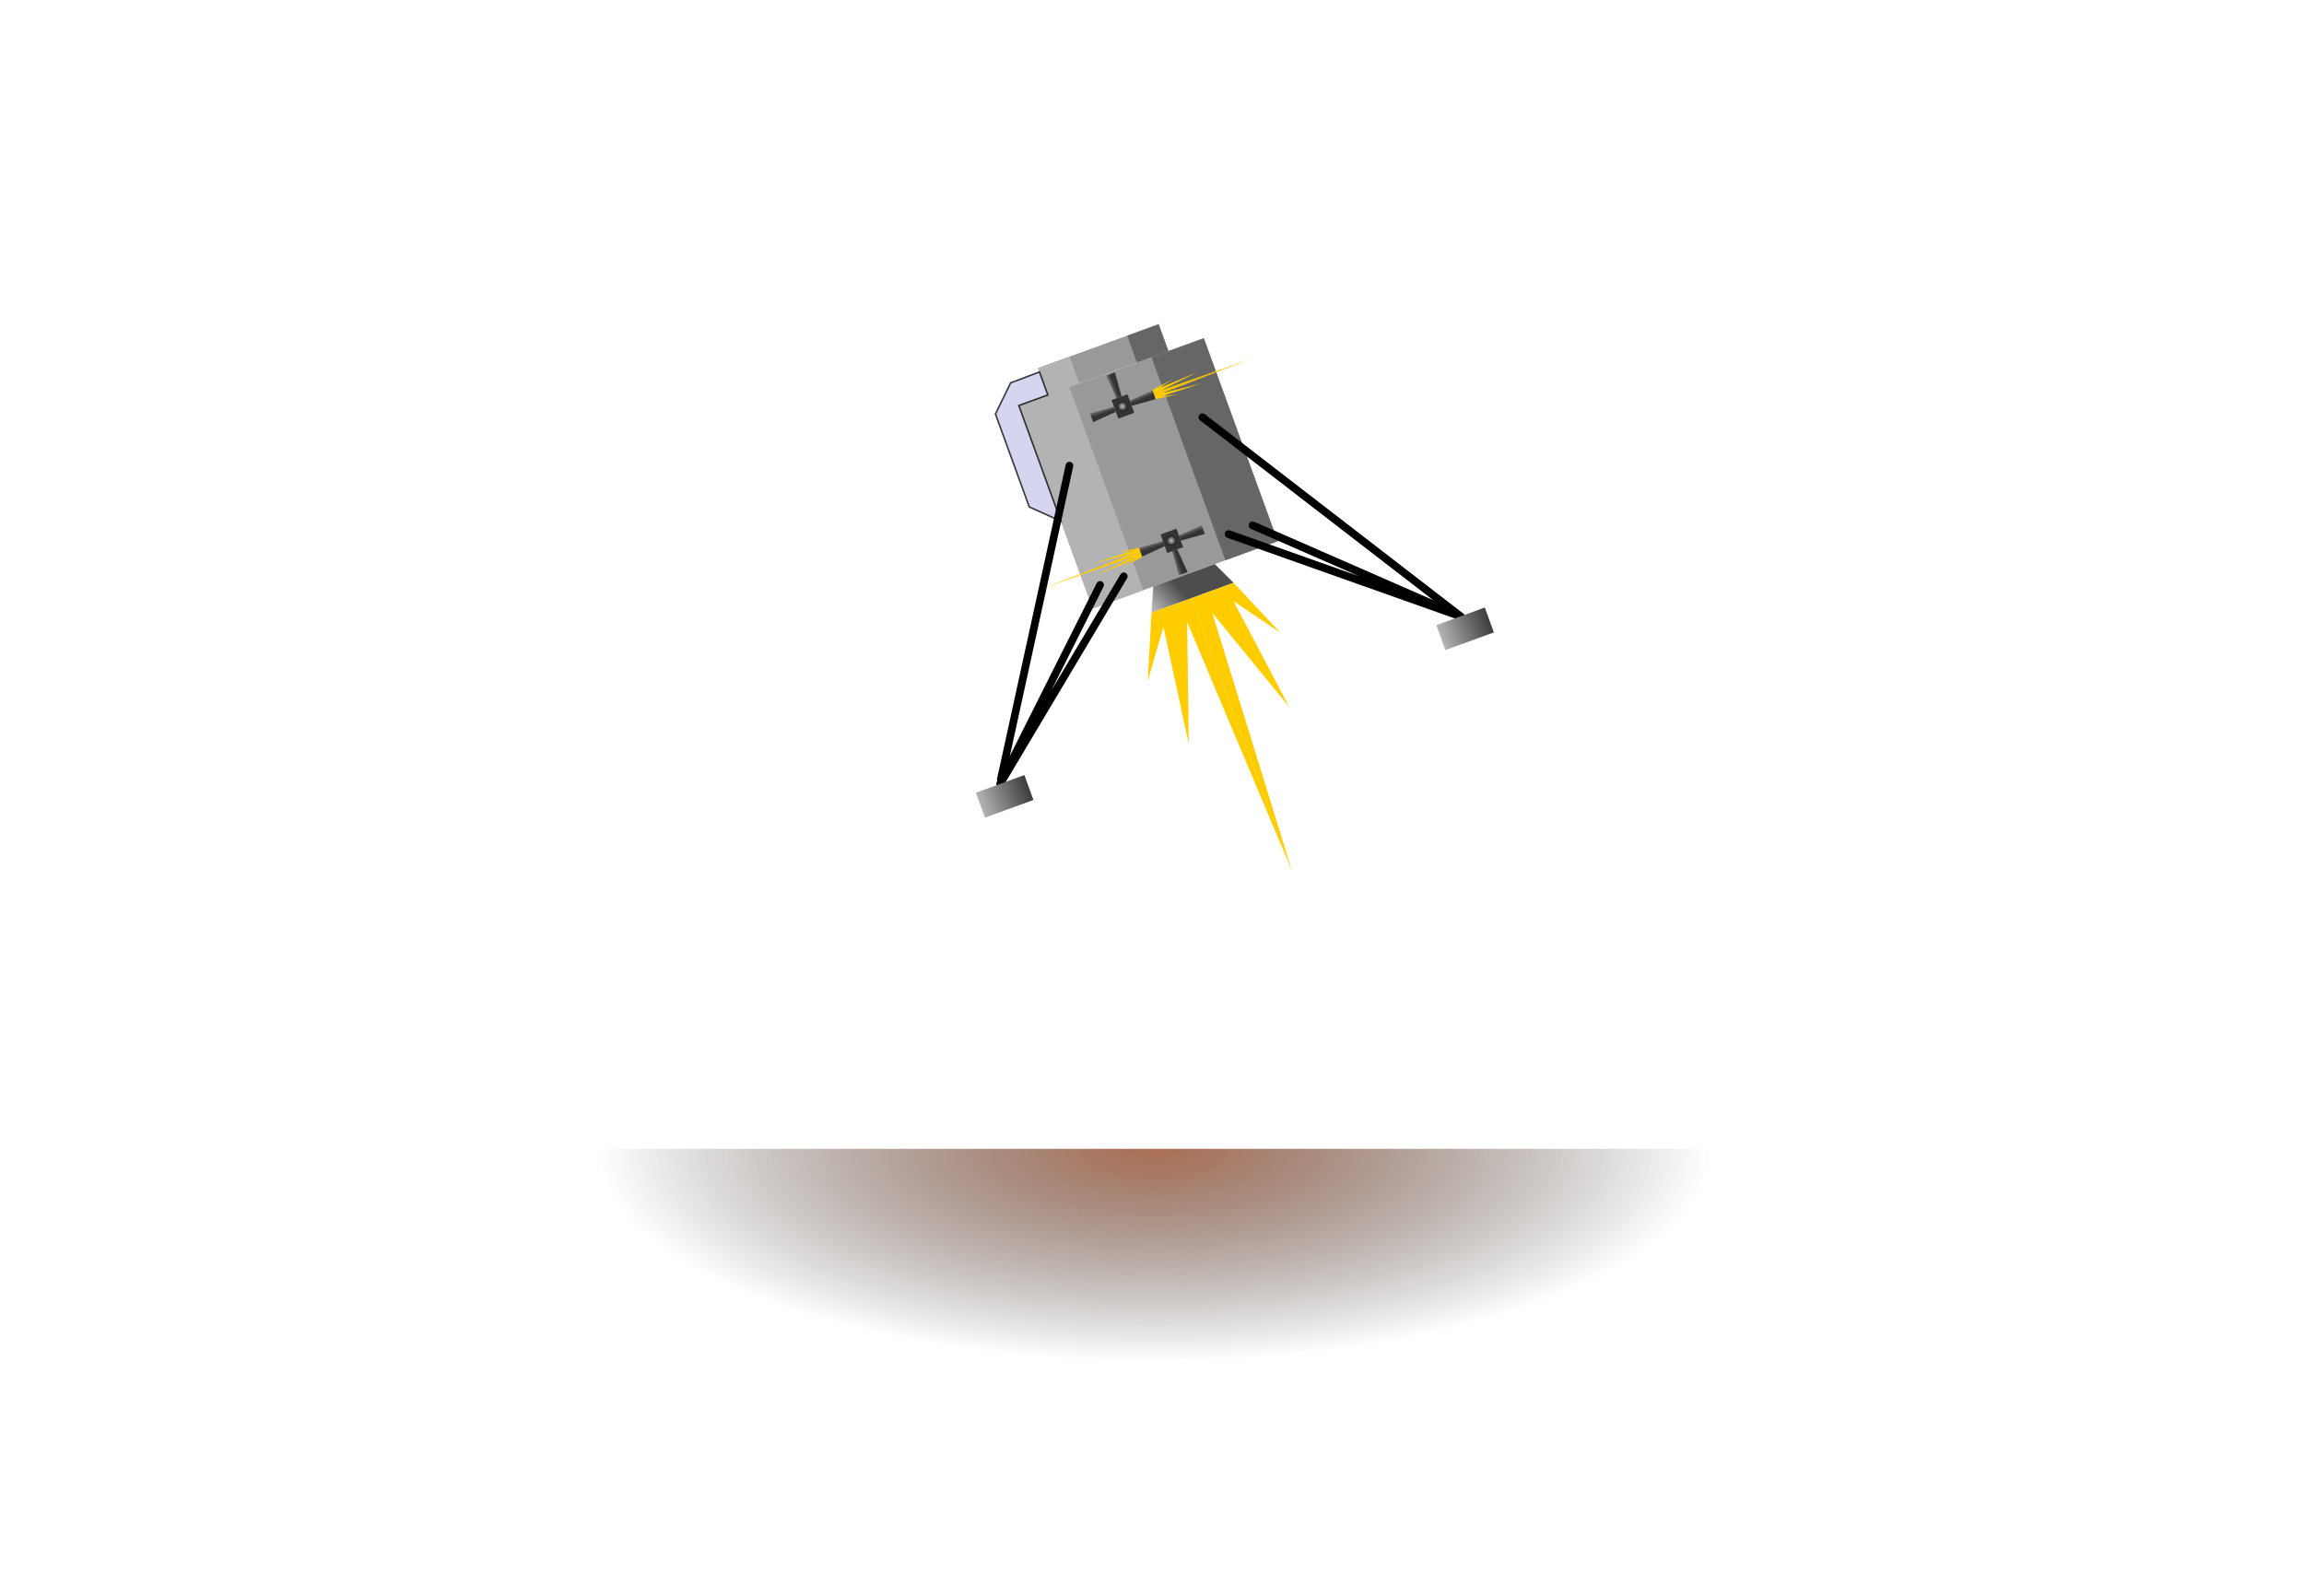
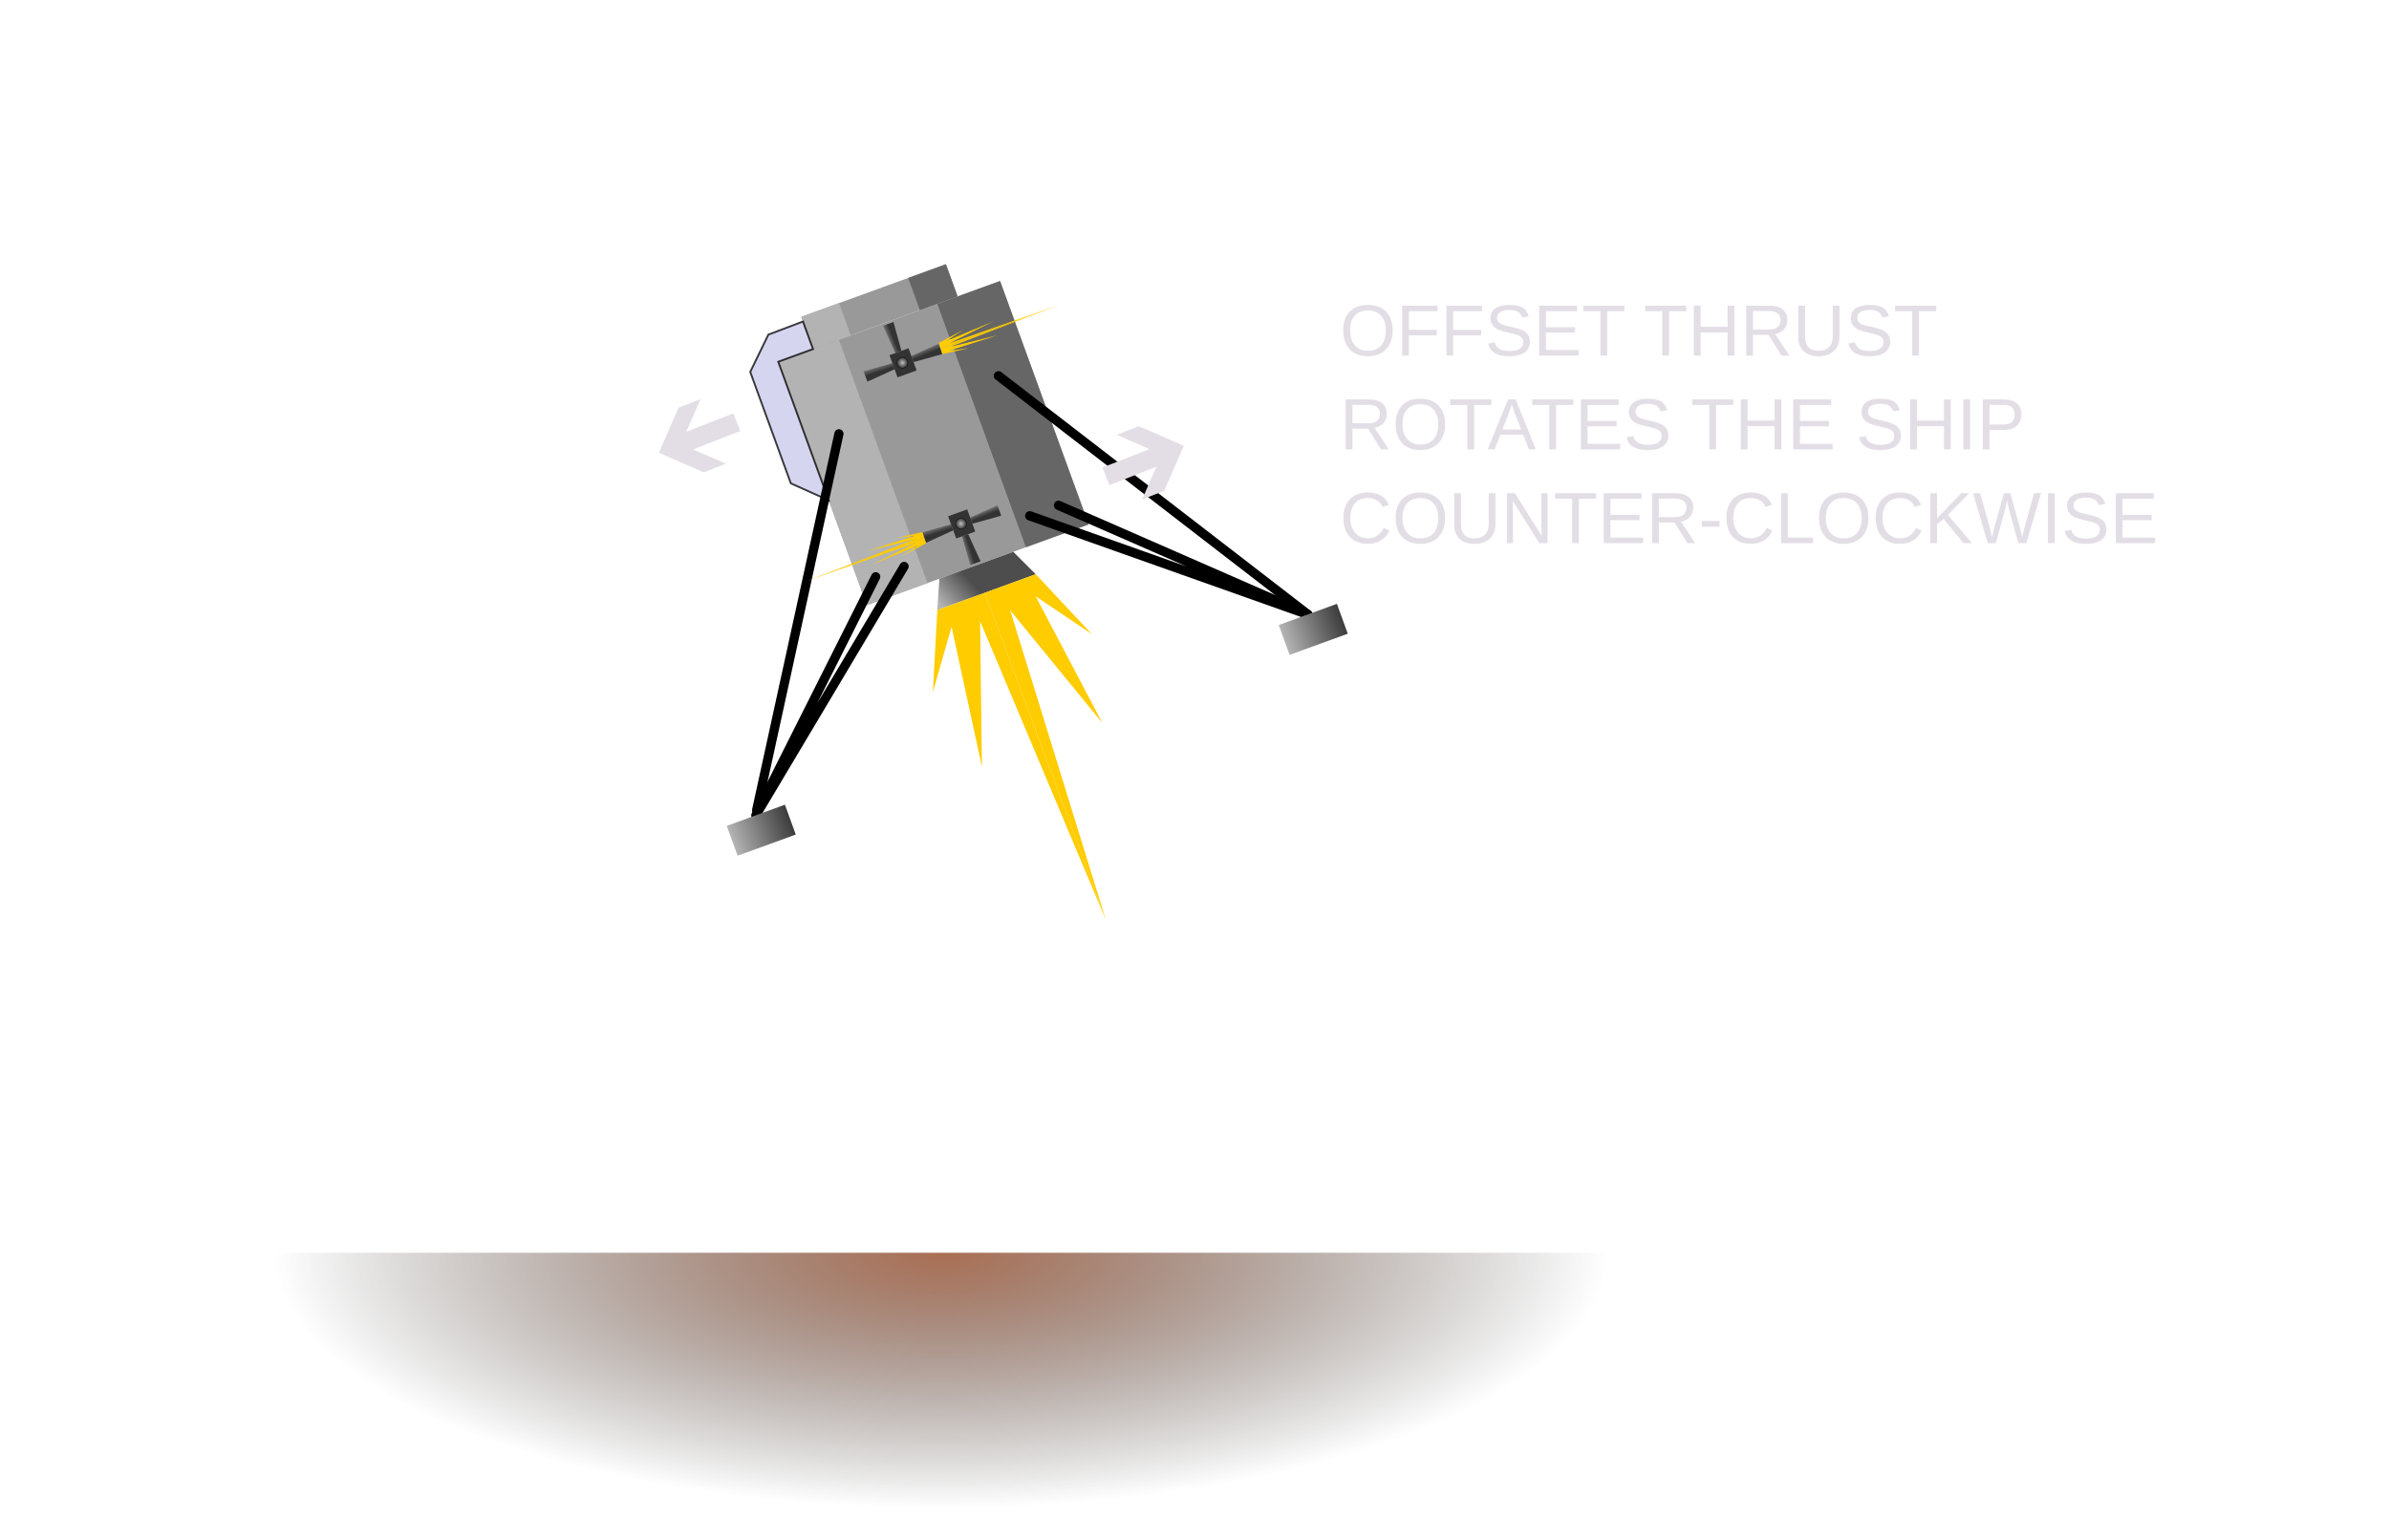
- <svg xmlns="http://www.w3.org/2000/svg" xmlns:xlink="http://www.w3.org/1999/xlink" width="7.401in" height="5.125in" viewBox="0 0 710.501 492" version="1.1" id="svg1" xml:space="preserve">
+ <svg xmlns="http://www.w3.org/2000/svg" xmlns:xlink="http://www.w3.org/1999/xlink" width="6.401in" height="4.125in" viewBox="0 0 614.496 396" version="1.1" id="svg1" xml:space="preserve">
  <defs id="defs1">
    <rect x="400.935" y="47.828" width="197.02" height="153.789" id="rect42" />
    <linearGradient id="linearGradient39">
      <stop style="stop-color:#c0bfc1;stop-opacity:1;" offset="0" id="stop40" />
      <stop style="stop-color:#333333;stop-opacity:1;" offset="1" id="stop39" />
    </linearGradient>
    <linearGradient id="linearGradient32">
      <stop style="stop-color:#333333;stop-opacity:1;" offset="0" id="stop32" />
      <stop style="stop-color:#333333;stop-opacity:0;" offset="1" id="stop33" />
    </linearGradient>
    <linearGradient id="linearGradient30">
      <stop style="stop-color:#aa6f54;stop-opacity:1;" offset="0" id="stop30" />
      <stop style="stop-color:#333333;stop-opacity:0;" offset="1" id="stop31" />
    </linearGradient>
    <linearGradient id="linearGradient28">
      <stop style="stop-color:#b4b4b4;stop-opacity:1;" offset="0" id="stop29" />
      <stop style="stop-color:#4d4d4d;stop-opacity:1;" offset="1" id="stop28" />
    </linearGradient>
    <linearGradient id="linearGradient25">
      <stop style="stop-color:#3c3c3c;stop-opacity:1;" offset="0" id="stop25" />
      <stop style="stop-color:#b4b4b4;stop-opacity:1;" offset="1" id="stop26" />
    </linearGradient>
-     <linearGradient xlink:href="#linearGradient25" id="linearGradient26" x1="242.663" y1="317.822" x2="210.811" y2="317.822" gradientUnits="userSpaceOnUse" gradientTransform="matrix(0.5,0,0,0.5,77.13107,253.3334)" />
-     <linearGradient xlink:href="#linearGradient25" id="linearGradient27" gradientUnits="userSpaceOnUse" x1="242.663" y1="317.822" x2="210.811" y2="317.822" gradientTransform="matrix(0.5,0,0,0.5,228.227,253.3334)" />
-     <linearGradient xlink:href="#linearGradient28" id="linearGradient29" x1="350.607" y1="234.94" x2="369.34" y2="227.546" gradientUnits="userSpaceOnUse" gradientTransform="matrix(0.4698463,-0.1710101,0.1710101,0.4698463,159.1246,211.6751)" />
-     <radialGradient xlink:href="#linearGradient30" id="radialGradient31" cx="365.45" cy="-3.947" fx="365.45" fy="-3.947" r="355.251" gradientTransform="matrix(-0.4828378,0,0,-0.1849204,542.6888,430.2147)" gradientUnits="userSpaceOnUse" />
-     <linearGradient xlink:href="#linearGradient32" id="linearGradient33" x1="390.741" y1="221.683" x2="390.584" y2="217.214" gradientUnits="userSpaceOnUse" gradientTransform="matrix(0.4698463,-0.1710101,0.1710101,0.4698463,140.8077,162.4993)" />
-     <linearGradient xlink:href="#linearGradient32" id="linearGradient34" gradientUnits="userSpaceOnUse" x1="390.741" y1="221.683" x2="390.584" y2="217.214" gradientTransform="matrix(-0.4698463,0.1710101,0.1710101,0.4698463,496.3433,33.17055)" />
-     <linearGradient xlink:href="#linearGradient32" id="linearGradient35" gradientUnits="userSpaceOnUse" x1="390.741" y1="221.683" x2="390.584" y2="217.214" gradientTransform="matrix(-0.1710101,-0.4698463,0.4698463,-0.1710101,316.7895,417.2659)" />
-     <linearGradient xlink:href="#linearGradient32" id="linearGradient36" gradientUnits="userSpaceOnUse" x1="390.741" y1="221.683" x2="390.584" y2="217.214" gradientTransform="matrix(0.4698463,-0.1710101,0.1710101,0.4698463,155.9435,204.0846)" />
-     <linearGradient xlink:href="#linearGradient32" id="linearGradient37" gradientUnits="userSpaceOnUse" gradientTransform="matrix(-0.4698463,0.1710101,0.1710101,0.4698463,511.4305,74.6223)" x1="390.741" y1="221.683" x2="390.584" y2="217.214" />
-     <linearGradient xlink:href="#linearGradient32" id="linearGradient38" gradientUnits="userSpaceOnUse" gradientTransform="matrix(0.1710101,0.4698463,0.4698463,-0.1710101,202.7731,104.0083)" x1="390.741" y1="221.683" x2="390.584" y2="217.214" />
-     <radialGradient xlink:href="#linearGradient39" id="radialGradient40" cx="378.034" cy="221.567" fx="378.034" fy="221.567" r="2.814" gradientUnits="userSpaceOnUse" gradientTransform="matrix(0.5,0,0,0.5,76.73793,200.8585)" />
-     <radialGradient xlink:href="#linearGradient39" id="radialGradient40-5" cx="378.034" cy="221.567" fx="378.034" fy="221.567" r="2.814" gradientUnits="userSpaceOnUse" gradientTransform="matrix(0.5,0,0,0.5,76.73792,244.9223)" />
+     <linearGradient xlink:href="#linearGradient25" id="linearGradient26" x1="242.663" y1="317.822" x2="210.811" y2="317.822" gradientUnits="userSpaceOnUse" gradientTransform="matrix(0.5,0,0,0.5,-19.04924,184.2729)" />
+     <linearGradient xlink:href="#linearGradient25" id="linearGradient27" gradientUnits="userSpaceOnUse" x1="242.663" y1="317.822" x2="210.811" y2="317.822" gradientTransform="matrix(0.5,0,0,0.5,132.0464,184.2729)" />
+     <linearGradient xlink:href="#linearGradient28" id="linearGradient29" x1="350.607" y1="234.94" x2="369.34" y2="227.546" gradientUnits="userSpaceOnUse" gradientTransform="matrix(0.4698463,-0.1710101,0.1710101,0.4698463,45.12461,179.6751)" />
+     <radialGradient xlink:href="#linearGradient30" id="radialGradient31" cx="365.45" cy="-3.947" fx="365.45" fy="-3.947" r="355.251" gradientTransform="matrix(-0.4828378,0,0,-0.1849204,428.6888,398.2147)" gradientUnits="userSpaceOnUse" />
+     <linearGradient xlink:href="#linearGradient32" id="linearGradient33" x1="390.741" y1="221.683" x2="390.584" y2="217.214" gradientUnits="userSpaceOnUse" gradientTransform="matrix(0.4698463,-0.1710101,0.1710101,0.4698463,26.80769,130.4993)" />
+     <linearGradient xlink:href="#linearGradient32" id="linearGradient34" gradientUnits="userSpaceOnUse" x1="390.741" y1="221.683" x2="390.584" y2="217.214" gradientTransform="matrix(-0.4698463,0.1710101,0.1710101,0.4698463,382.3433,1.170549)" />
+     <linearGradient xlink:href="#linearGradient32" id="linearGradient35" gradientUnits="userSpaceOnUse" x1="390.741" y1="221.683" x2="390.584" y2="217.214" gradientTransform="matrix(-0.1710101,-0.4698463,0.4698463,-0.1710101,202.7895,385.2659)" />
+     <linearGradient xlink:href="#linearGradient32" id="linearGradient36" gradientUnits="userSpaceOnUse" x1="390.741" y1="221.683" x2="390.584" y2="217.214" gradientTransform="matrix(0.4698463,-0.1710101,0.1710101,0.4698463,41.94349,172.0846)" />
+     <linearGradient xlink:href="#linearGradient32" id="linearGradient37" gradientUnits="userSpaceOnUse" gradientTransform="matrix(-0.4698463,0.1710101,0.1710101,0.4698463,397.4305,42.6223)" x1="390.741" y1="221.683" x2="390.584" y2="217.214" />
+     <linearGradient xlink:href="#linearGradient32" id="linearGradient38" gradientUnits="userSpaceOnUse" gradientTransform="matrix(0.1710101,0.4698463,0.4698463,-0.1710101,88.77306,72.00827)" x1="390.741" y1="221.683" x2="390.584" y2="217.214" />
+     <radialGradient xlink:href="#linearGradient39" id="radialGradient40" cx="378.034" cy="221.567" fx="378.034" fy="221.567" r="2.814" gradientUnits="userSpaceOnUse" gradientTransform="matrix(0.5,0,0,0.5,-19.44238,131.7979)" />
+     <radialGradient xlink:href="#linearGradient39" id="radialGradient40-5" cx="378.034" cy="221.567" fx="378.034" fy="221.567" r="2.814" gradientUnits="userSpaceOnUse" gradientTransform="matrix(0.5,0,0,0.5,-19.44239,175.8618)" />
    <symbol id="UpArrow">
      <path d="M 36,9 58,31 V 46 L 42,30 V 62 H 30 V 30 L 14,46 V 31 Z" style="stroke:none" id="path276" />
    </symbol>
  </defs>
  <g id="layer1" transform="translate(-10.19897,-76.6227)">
-     <rect style="fill:#999999;stroke-width:1.182" id="rect10" width="60.718" height="66.639" x="235.833" y="300.468" transform="rotate(-20)" />
-     <rect style="fill:#666666;stroke-width:1.183" id="rect11" width="17.182" height="66.639" x="279.369" y="300.468" transform="rotate(-20)" />
-     <rect style="fill:#b3b3b3;stroke-width:1.183" id="rect12" width="16.602" height="66.639" x="235.833" y="300.468" transform="rotate(-20)" />
-     <rect style="fill:#999999;stroke-width:1.289" id="rect13" width="39.588" height="8.823" x="245.353" y="291.645" transform="rotate(-20)" />
-     <rect style="fill:#666666;stroke-width:1.289" id="rect14" width="10.332" height="8.823" x="274.609" y="291.645" transform="rotate(-20)" />
-     <rect style="fill:#b3b3b3;stroke-width:1.289" id="rect15" width="10.332" height="8.823" x="245.353" y="291.645" transform="rotate(-20)" />
-     <path id="rect23" style="fill:#b3b3e4;fill-opacity:0.548;stroke:#000000;stroke-width:0.48;stroke-opacity:0.76" d="m 317.176,204.309 4.662,-9.594 8.903,-3.373 2.581,7.091 -8.946,3.256 12.984,35.674 v 0 l -9.748,-4.378 z" />
-     <path style="fill:#999999;fill-opacity:0.548;stroke:#000000;stroke-width:2.358;stroke-linecap:round;stroke-dasharray:none;stroke-opacity:1" d="m 339.989,220.231 -21.168,96.825" id="path28" />
-     <path style="fill:#999999;fill-opacity:0.548;stroke:#000000;stroke-width:2.392;stroke-linecap:round;stroke-dasharray:none;stroke-opacity:1" d="m 381.015,205.317 79.585,61.397" id="path28-3" />
-     <path style="fill:#999999;fill-opacity:0.548;stroke:#000000;stroke-width:2.358;stroke-linecap:round;stroke-dasharray:none;stroke-opacity:1" d="m 356.749,254.362 -38.14,64.026 m 30.837,-61.368 -30.837,61.368" id="path28-5" />
-     <path style="fill:#999999;fill-opacity:0.548;stroke:#000000;stroke-width:2.404;stroke-linecap:round;stroke-dasharray:none;stroke-opacity:1" d="m 389.075,241.342 71.518,25.369 m -64.115,-28.063 64.115,28.063" id="path28-5-7" />
-     <rect style="fill:url(#linearGradient27);fill-opacity:1;stroke:none;stroke-width:0.48;stroke-dasharray:none;stroke-opacity:0.76" id="rect24-8" width="15.926" height="8.173" x="333.633" y="408.158" transform="rotate(-20)" />
-     <rect style="fill:url(#linearGradient26);fill-opacity:1;stroke:none;stroke-width:0.48;stroke-dasharray:none;stroke-opacity:0.76" id="rect24" width="15.926" height="8.173" x="182.537" y="408.158" transform="rotate(-20)" />
-     <path id="rect28" style="fill:url(#linearGradient29);stroke-width:2.4;stroke-linecap:round" d="m 365.823,257.518 19.015,-6.921 5.769,5.769 -25.31,9.212 z" />
-     <rect style="fill:url(#radialGradient31);stroke:none;stroke-width:7.976;stroke-linecap:round;stroke-dasharray:none;stroke-opacity:1" id="rect29" width="710.501" height="139.778" x="10.985" y="430.945" />
-     <rect style="fill:#333333;fill-opacity:1;stroke:none;stroke-width:2.4;stroke-linecap:round;stroke-dasharray:none;stroke-opacity:1" id="rect31" width="5.216" height="6.069" x="263.294" y="308.679" transform="rotate(-20)" />
-     <path id="rect32" style="fill:url(#linearGradient33);stroke-width:2.4;stroke-linecap:round" d="m 358.616,200.221 7.01,-3.169 0.973,2.673 -7.417,2.051 z" />
-     <path id="rect32-7" style="fill:url(#linearGradient34);stroke-width:2.4;stroke-linecap:round" d="m 353.739,202.072 -7.407,2.078 0.973,2.673 7,-3.196 z" />
-     <path id="rect32-5" style="fill:url(#linearGradient35);stroke-width:2.4;stroke-linecap:round" d="m 354.511,199.457 -3.169,-7.01 2.673,-0.973 2.051,7.417 z" />
-     <rect style="fill:#333333;fill-opacity:1;stroke:none;stroke-width:2.4;stroke-linecap:round;stroke-dasharray:none;stroke-opacity:1" id="rect31-4" width="5.216" height="6.069" x="263.294" y="-358.86" transform="matrix(0.9396926,-0.3420202,-0.3420202,-0.9396926,0,0)" />
-     <path id="rect32-3" style="fill:url(#linearGradient36);stroke-width:2.4;stroke-linecap:round" d="m 373.752,241.807 7.01,-3.169 0.973,2.673 -7.417,2.051 z" />
-     <path id="rect32-7-2" style="fill:url(#linearGradient37);stroke-width:2.4;stroke-linecap:round" d="m 368.827,243.524 -7.407,2.078 0.973,2.673 7,-3.196 z" />
-     <path id="rect32-5-5" style="fill:url(#linearGradient38);stroke-width:2.4;stroke-linecap:round" d="m 371.674,246.612 2.078,7.407 2.673,-0.973 -3.196,-7 z" />
-     <path style="fill:url(#radialGradient40);fill-opacity:1;stroke:#000000;stroke-width:0.094;stroke-linecap:round;stroke-dasharray:none;stroke-opacity:1" id="path38-2" d="m 267.162,311.642 a 1.407,1.407 0 0 1 -1.407,1.407 1.407,1.407 0 0 1 -1.407,-1.407 1.407,1.407 0 0 1 1.406,-1.407 1.407,1.407 0 0 1 1.407,1.406" transform="rotate(-20)" />
-     <path style="fill:url(#radialGradient40-5);fill-opacity:1;stroke:#000000;stroke-width:0.094;stroke-linecap:round;stroke-dasharray:none;stroke-opacity:1" id="path38-2-8" d="m 267.162,355.706 a 1.407,1.407 0 0 1 -1.407,1.407 1.407,1.407 0 0 1 -1.407,-1.407 1.407,1.407 0 0 1 1.406,-1.407 1.407,1.407 0 0 1 1.407,1.406" transform="rotate(-20)" />
-     <g id="g42">
+     <rect style="fill:#999999;stroke-width:1.182" id="rect10" width="60.718" height="66.639" x="139.653" y="231.407" transform="rotate(-20)" />
+     <rect style="fill:#666666;stroke-width:1.183" id="rect11" width="17.182" height="66.639" x="183.188" y="231.407" transform="rotate(-20)" />
+     <rect style="fill:#b3b3b3;stroke-width:1.183" id="rect12" width="16.602" height="66.639" x="139.653" y="231.407" transform="rotate(-20)" />
+     <rect style="fill:#999999;stroke-width:1.289" id="rect13" width="39.588" height="8.823" x="149.173" y="222.584" transform="rotate(-20)" />
+     <rect style="fill:#666666;stroke-width:1.289" id="rect14" width="10.332" height="8.823" x="178.428" y="222.584" transform="rotate(-20)" />
+     <rect style="fill:#b3b3b3;stroke-width:1.289" id="rect15" width="10.332" height="8.823" x="149.173" y="222.584" transform="rotate(-20)" />
+     <path id="rect23" style="fill:#b3b3e4;fill-opacity:0.548;stroke:#000000;stroke-width:0.48;stroke-opacity:0.76" d="m 203.176,172.309 4.662,-9.594 8.903,-3.373 2.581,7.091 -8.946,3.256 12.984,35.674 v 0 l -9.748,-4.378 z" />
+     <path style="fill:#999999;fill-opacity:0.548;stroke:#000000;stroke-width:2.358;stroke-linecap:round;stroke-dasharray:none;stroke-opacity:1" d="m 225.989,188.231 -21.168,96.825" id="path28" />
+     <path style="fill:#999999;fill-opacity:0.548;stroke:#000000;stroke-width:2.392;stroke-linecap:round;stroke-dasharray:none;stroke-opacity:1" d="m 267.015,173.317 79.585,61.397" id="path28-3" />
+     <path style="fill:#999999;fill-opacity:0.548;stroke:#000000;stroke-width:2.358;stroke-linecap:round;stroke-dasharray:none;stroke-opacity:1" d="m 242.749,222.362 -38.14,64.026 m 30.837,-61.368 -30.837,61.368" id="path28-5" />
+     <path style="fill:#999999;fill-opacity:0.548;stroke:#000000;stroke-width:2.404;stroke-linecap:round;stroke-dasharray:none;stroke-opacity:1" d="m 275.075,209.342 71.518,25.369 m -64.115,-28.063 64.115,28.063" id="path28-5-7" />
+     <rect style="fill:url(#linearGradient27);fill-opacity:1;stroke:none;stroke-width:0.48;stroke-dasharray:none;stroke-opacity:0.76" id="rect24-8" width="15.926" height="8.173" x="237.452" y="339.097" transform="rotate(-20)" />
+     <rect style="fill:url(#linearGradient26);fill-opacity:1;stroke:none;stroke-width:0.48;stroke-dasharray:none;stroke-opacity:0.76" id="rect24" width="15.926" height="8.173" x="86.357" y="339.097" transform="rotate(-20)" />
+     <path id="rect28" style="fill:url(#linearGradient29);stroke-width:2.4;stroke-linecap:round" d="m 251.823,225.518 19.015,-6.921 5.769,5.769 -25.31,9.212 z" />
+     <rect style="fill:url(#radialGradient31);stroke:none;stroke-width:7.976;stroke-linecap:round;stroke-dasharray:none;stroke-opacity:1" id="rect29" width="710.501" height="139.778" x="-103.015" y="398.945" />
+     <rect style="fill:#333333;fill-opacity:1;stroke:none;stroke-width:2.4;stroke-linecap:round;stroke-dasharray:none;stroke-opacity:1" id="rect31" width="5.216" height="6.069" x="167.114" y="239.618" transform="rotate(-20)" />
+     <path id="rect32" style="fill:url(#linearGradient33);stroke-width:2.4;stroke-linecap:round" d="m 244.616,168.221 7.01,-3.169 0.973,2.673 -7.417,2.051 z" />
+     <path id="rect32-7" style="fill:url(#linearGradient34);stroke-width:2.4;stroke-linecap:round" d="m 239.739,170.072 -7.407,2.078 0.973,2.673 7,-3.196 z" />
+     <path id="rect32-5" style="fill:url(#linearGradient35);stroke-width:2.4;stroke-linecap:round" d="m 240.511,167.457 -3.169,-7.01 2.673,-0.973 2.051,7.417 z" />
+     <rect style="fill:#333333;fill-opacity:1;stroke:none;stroke-width:2.4;stroke-linecap:round;stroke-dasharray:none;stroke-opacity:1" id="rect31-4" width="5.216" height="6.069" x="167.114" y="-289.798" transform="matrix(0.9396926,-0.3420202,-0.3420202,-0.9396926,0,0)" />
+     <path id="rect32-3" style="fill:url(#linearGradient36);stroke-width:2.4;stroke-linecap:round" d="m 259.752,209.807 7.01,-3.169 0.973,2.673 -7.417,2.051 z" />
+     <path id="rect32-7-2" style="fill:url(#linearGradient37);stroke-width:2.4;stroke-linecap:round" d="m 254.827,211.524 -7.407,2.078 0.973,2.673 7,-3.196 z" />
+     <path id="rect32-5-5" style="fill:url(#linearGradient38);stroke-width:2.4;stroke-linecap:round" d="m 257.674,214.612 2.078,7.407 2.673,-0.973 -3.196,-7 z" />
+     <path style="fill:url(#radialGradient40);fill-opacity:1;stroke:#000000;stroke-width:0.094;stroke-linecap:round;stroke-dasharray:none;stroke-opacity:1" id="path38-2" d="m 170.982,242.581 a 1.407,1.407 0 0 1 -1.407,1.407 1.407,1.407 0 0 1 -1.407,-1.407 1.407,1.407 0 0 1 1.406,-1.407 1.407,1.407 0 0 1 1.407,1.406" transform="rotate(-20)" />
+     <path style="fill:url(#radialGradient40-5);fill-opacity:1;stroke:#000000;stroke-width:0.094;stroke-linecap:round;stroke-dasharray:none;stroke-opacity:1" id="path38-2-8" d="m 170.982,286.645 a 1.407,1.407 0 0 1 -1.407,1.407 1.407,1.407 0 0 1 -1.407,-1.407 1.407,1.407 0 0 1 1.406,-1.407 1.407,1.407 0 0 1 1.407,1.406" transform="rotate(-20)" />
+     <g id="g42" transform="translate(-114,-32)">
      <path style="fill:#ffcc00;fill-opacity:1;stroke:none;stroke-width:0.189;stroke-linecap:round;stroke-dasharray:none;stroke-opacity:1" d="m 365.298,265.578 -1.152,21.105 4.815,-16.779 7.808,36.013 -0.472,-37.46 32.338,76.813 -31.122,-84.139 z" id="path40" />
      <path style="fill:#ffcc00;fill-opacity:1;stroke:none;stroke-width:0.189;stroke-linecap:round;stroke-dasharray:none;stroke-opacity:1" d="m 390.607,256.366 14.449,15.427 -14.474,-9.758 17.168,32.606 -23.717,-28.999 24.602,79.629 -31.122,-84.139 z" id="path40-4" />
    </g>
-     <g id="g42-0" transform="matrix(-0.08286827,0.1433744,-0.3298117,0.08017484,479.3142,171.8764)">
+     <g id="g42-0" transform="matrix(-0.08286827,0.1433744,-0.3298117,0.08017484,365.3142,139.8764)">
      <path style="fill:#ffcc00;fill-opacity:1;stroke:none;stroke-width:0.189;stroke-linecap:round;stroke-dasharray:none;stroke-opacity:1" d="m 365.298,265.578 -1.152,21.105 4.815,-16.779 7.808,36.013 -0.472,-37.46 32.338,76.813 -31.122,-84.139 z" id="path40-3" />
      <path style="fill:#ffcc00;fill-opacity:1;stroke:none;stroke-width:0.189;stroke-linecap:round;stroke-dasharray:none;stroke-opacity:1" d="m 390.607,256.366 14.449,15.427 -14.474,-9.758 17.168,32.606 -23.717,-28.999 24.602,79.629 -31.122,-84.139 z" id="path40-4-5" />
    </g>
-     <text xml:space="preserve" transform="translate(10.19897,76.6227)" id="text42" style="font-style:normal;font-variant:normal;font-weight:normal;font-stretch:normal;font-size:18.667px;font-family:Arial;-inkscape-font-specification:Arial;white-space:pre;shape-inside:url(#rect42);display:inline;fill:#f9f9f9;fill-opacity:1;stroke:#000000;stroke-width:0.756;stroke-linecap:round;stroke-dasharray:none;stroke-opacity:1" />
-     <g id="g42-0-1" transform="matrix(0.08286827,-0.1433744,0.3298117,-0.08017484,248.7368,273.3919)">
+     <text xml:space="preserve" transform="translate(-103.801,44.6227)" id="text42" style="font-style:normal;font-variant:normal;font-weight:normal;font-stretch:normal;font-size:18.667px;font-family:Arial;-inkscape-font-specification:Arial;white-space:pre;shape-inside:url(#rect42);display:inline;fill:#f9f9f9;fill-opacity:1;stroke:#000000;stroke-width:0.756;stroke-linecap:round;stroke-dasharray:none;stroke-opacity:1" />
+     <g id="g42-0-1" transform="matrix(0.08286827,-0.1433744,0.3298117,-0.08017484,134.7368,241.3919)">
      <path style="fill:#ffcc00;fill-opacity:1;stroke:none;stroke-width:0.189;stroke-linecap:round;stroke-dasharray:none;stroke-opacity:1" d="m 365.298,265.578 -1.152,21.105 4.815,-16.779 7.808,36.013 -0.472,-37.46 32.338,76.813 -31.122,-84.139 z" id="path40-3-5" />
      <path style="fill:#ffcc00;fill-opacity:1;stroke:none;stroke-width:0.189;stroke-linecap:round;stroke-dasharray:none;stroke-opacity:1" d="m 390.607,256.366 14.449,15.427 -14.474,-9.758 17.168,32.606 -23.717,-28.999 24.602,79.629 -31.122,-84.139 z" id="path40-4-5-7" />
    </g>
+     <g id="use1" style="fill:#e3dee5;fill-opacity:1;stroke:none;stroke-width:0.756;stroke-dasharray:none;stroke-opacity:1" transform="matrix(-0.1481905,-0.3781233,0.3781233,-0.1481905,181.6024,208.0464)">
+       <path d="M 36,9 58,31 V 46 L 42,30 V 62 H 30 V 30 L 14,46 V 31 Z" style="fill:#e3dee5;fill-opacity:1;stroke:none;stroke-width:0.756;stroke-dasharray:none;stroke-opacity:1" id="path41" />
+     </g>
+     <g id="use1-95" style="fill:#e3dee5;fill-opacity:1;stroke:none;stroke-width:0.756;stroke-dasharray:none;stroke-opacity:1" transform="matrix(0.1481905,0.3781233,-0.3781233,0.1481905,312.7706,176.3791)">
+       <path d="M 36,9 58,31 V 46 L 42,30 V 62 H 30 V 30 L 14,46 V 31 Z" style="fill:#e3dee5;fill-opacity:1;stroke:none;stroke-width:0.756;stroke-dasharray:none;stroke-opacity:1" id="path41-1" />
+     </g>
+     <text xml:space="preserve" style="font-size:18.667px;font-family:'Segoe Print';-inkscape-font-specification:'Segoe Print';fill:#e3dee5;fill-opacity:1;stroke:none;stroke-width:0.756;stroke-linecap:round;stroke-dasharray:none;stroke-opacity:1" x="354.803" y="168.105" id="text41">
+       <tspan id="tspan41" x="354.803" y="168.105" style="font-style:normal;font-variant:normal;font-weight:normal;font-stretch:normal;font-family:Arial;-inkscape-font-specification:Arial;fill:#e3dee5;fill-opacity:1;stroke:none">OFFSET THRUST</tspan>
+       <tspan x="354.803" y="192.239" style="font-style:normal;font-variant:normal;font-weight:normal;font-stretch:normal;font-family:Arial;-inkscape-font-specification:Arial;fill:#e3dee5;fill-opacity:1;stroke:none" id="tspan43">ROTATES THE SHIP</tspan>
+       <tspan x="354.803" y="216.373" style="font-style:normal;font-variant:normal;font-weight:normal;font-stretch:normal;font-family:Arial;-inkscape-font-specification:Arial;fill:#e3dee5;fill-opacity:1;stroke:none" id="tspan44">COUNTER-CLOCKWISE</tspan>
+     </text>
  </g>
</svg>
